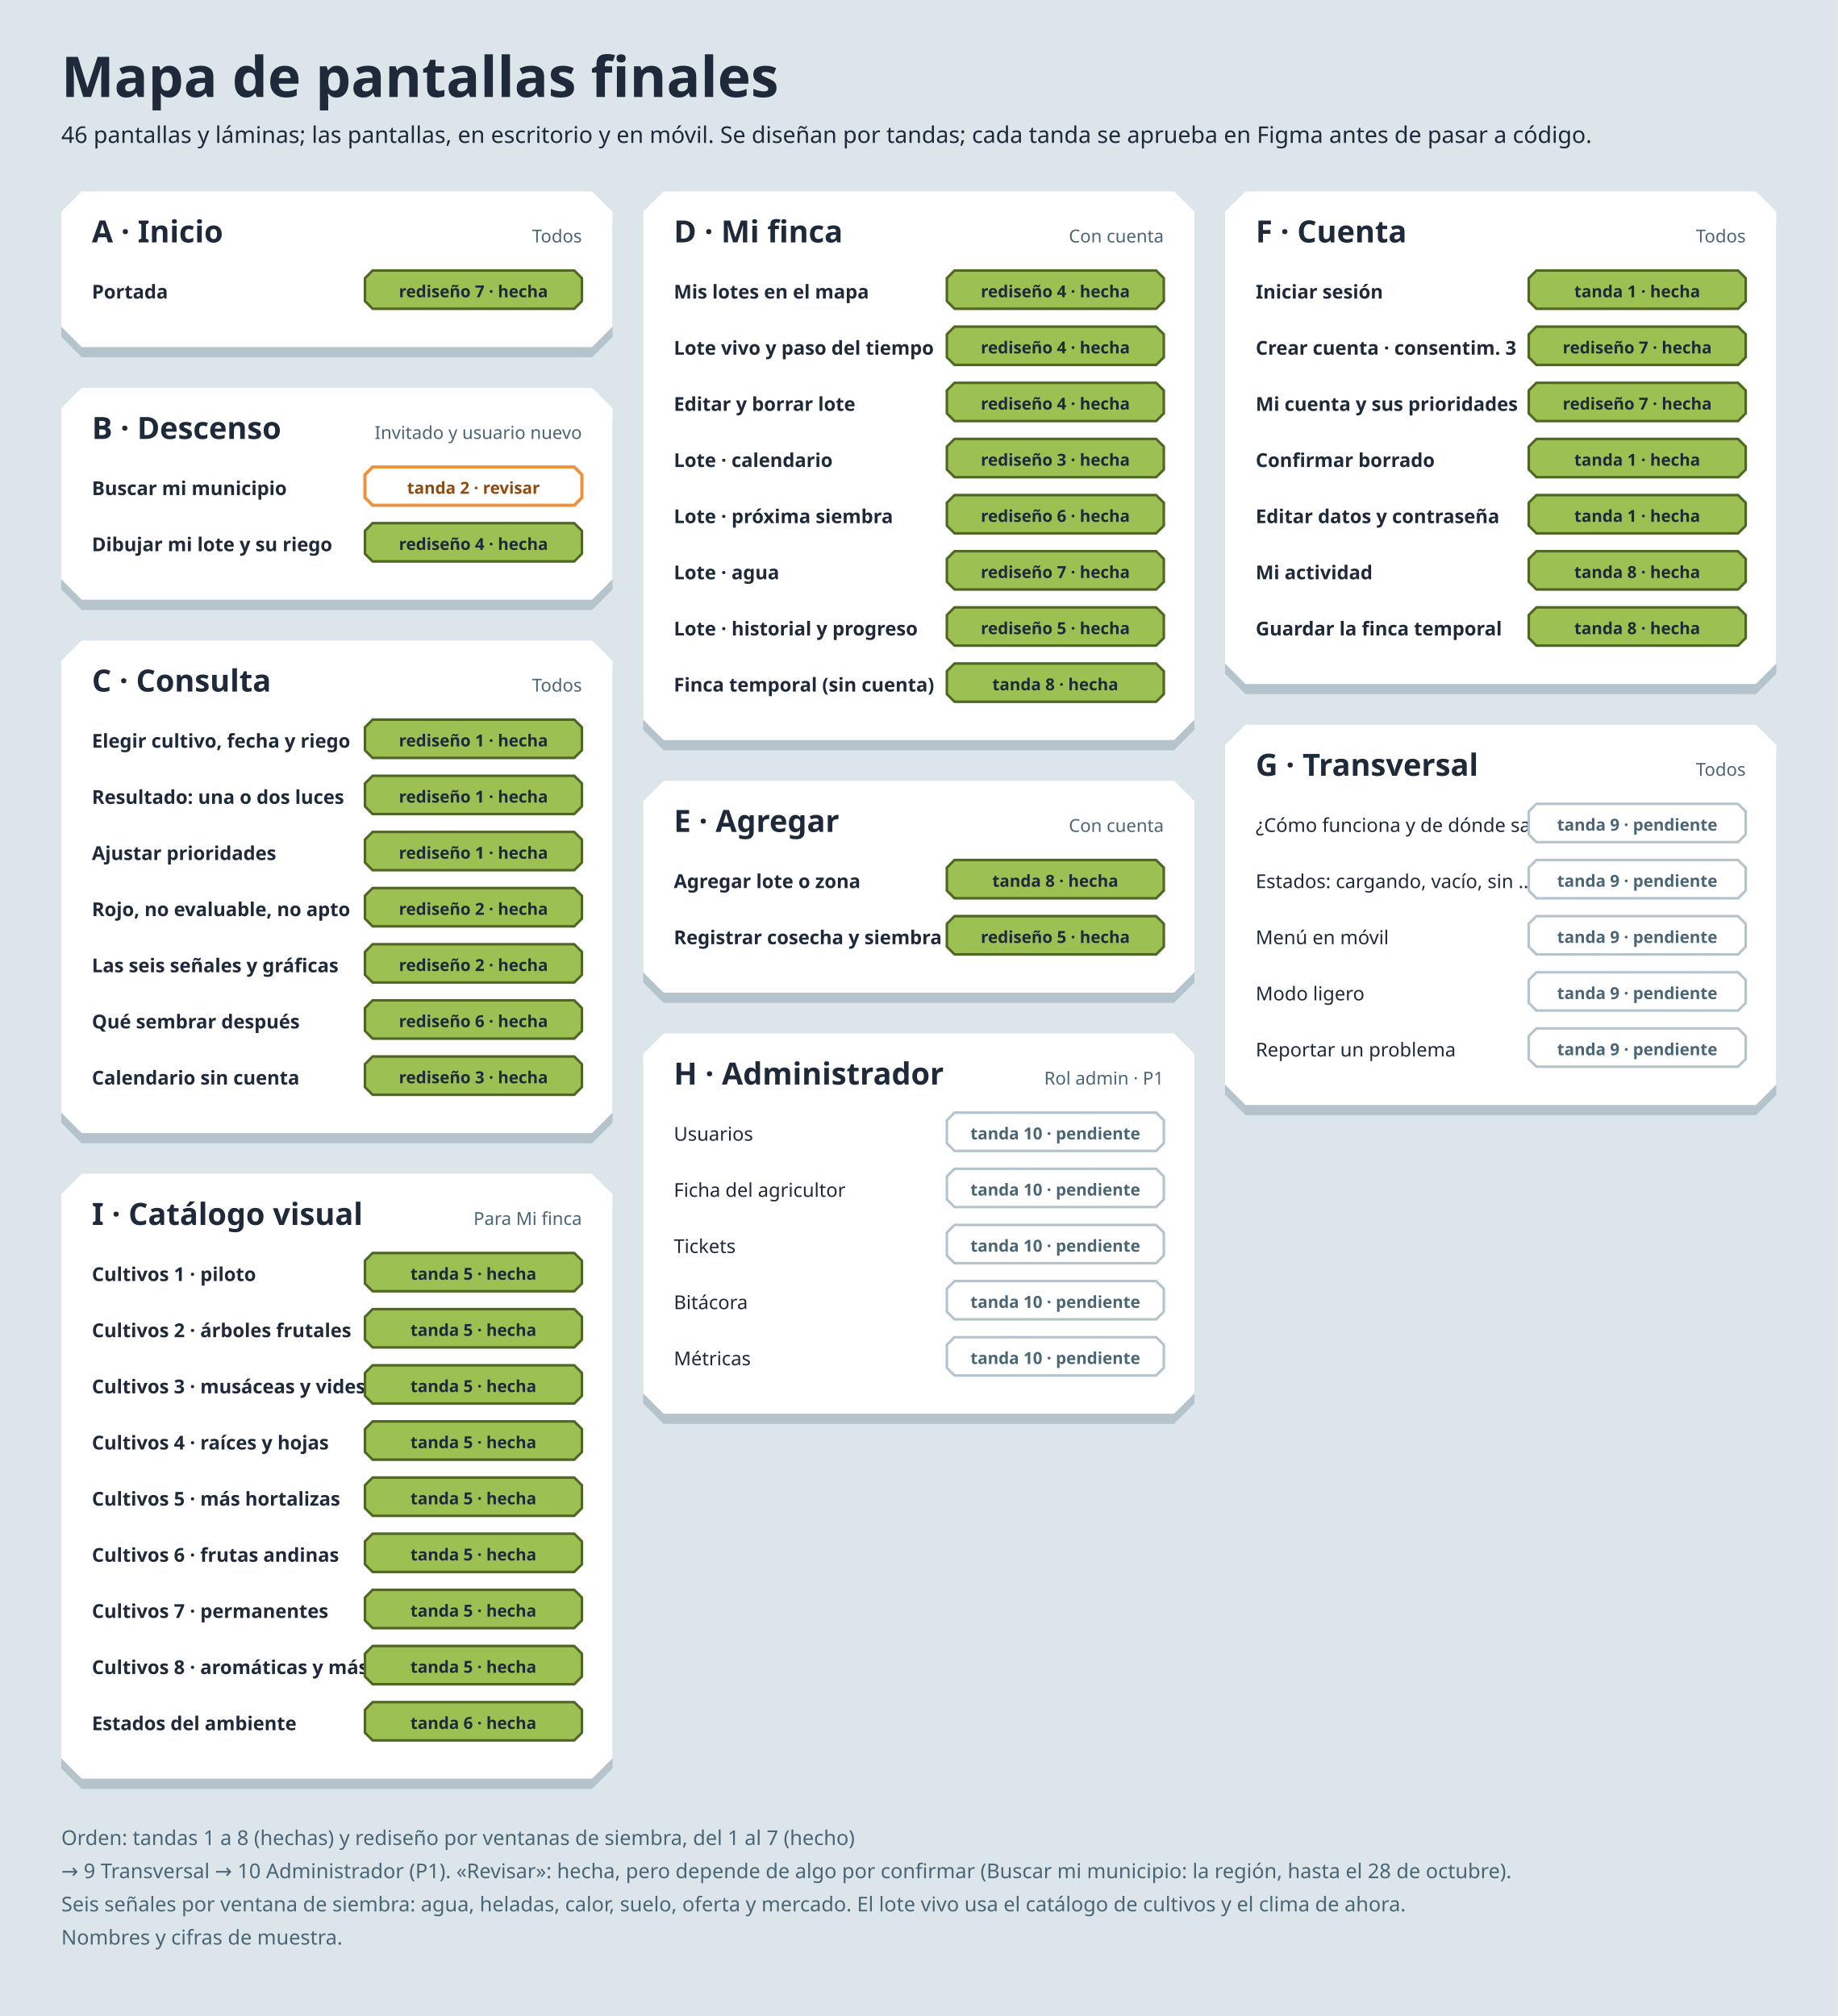
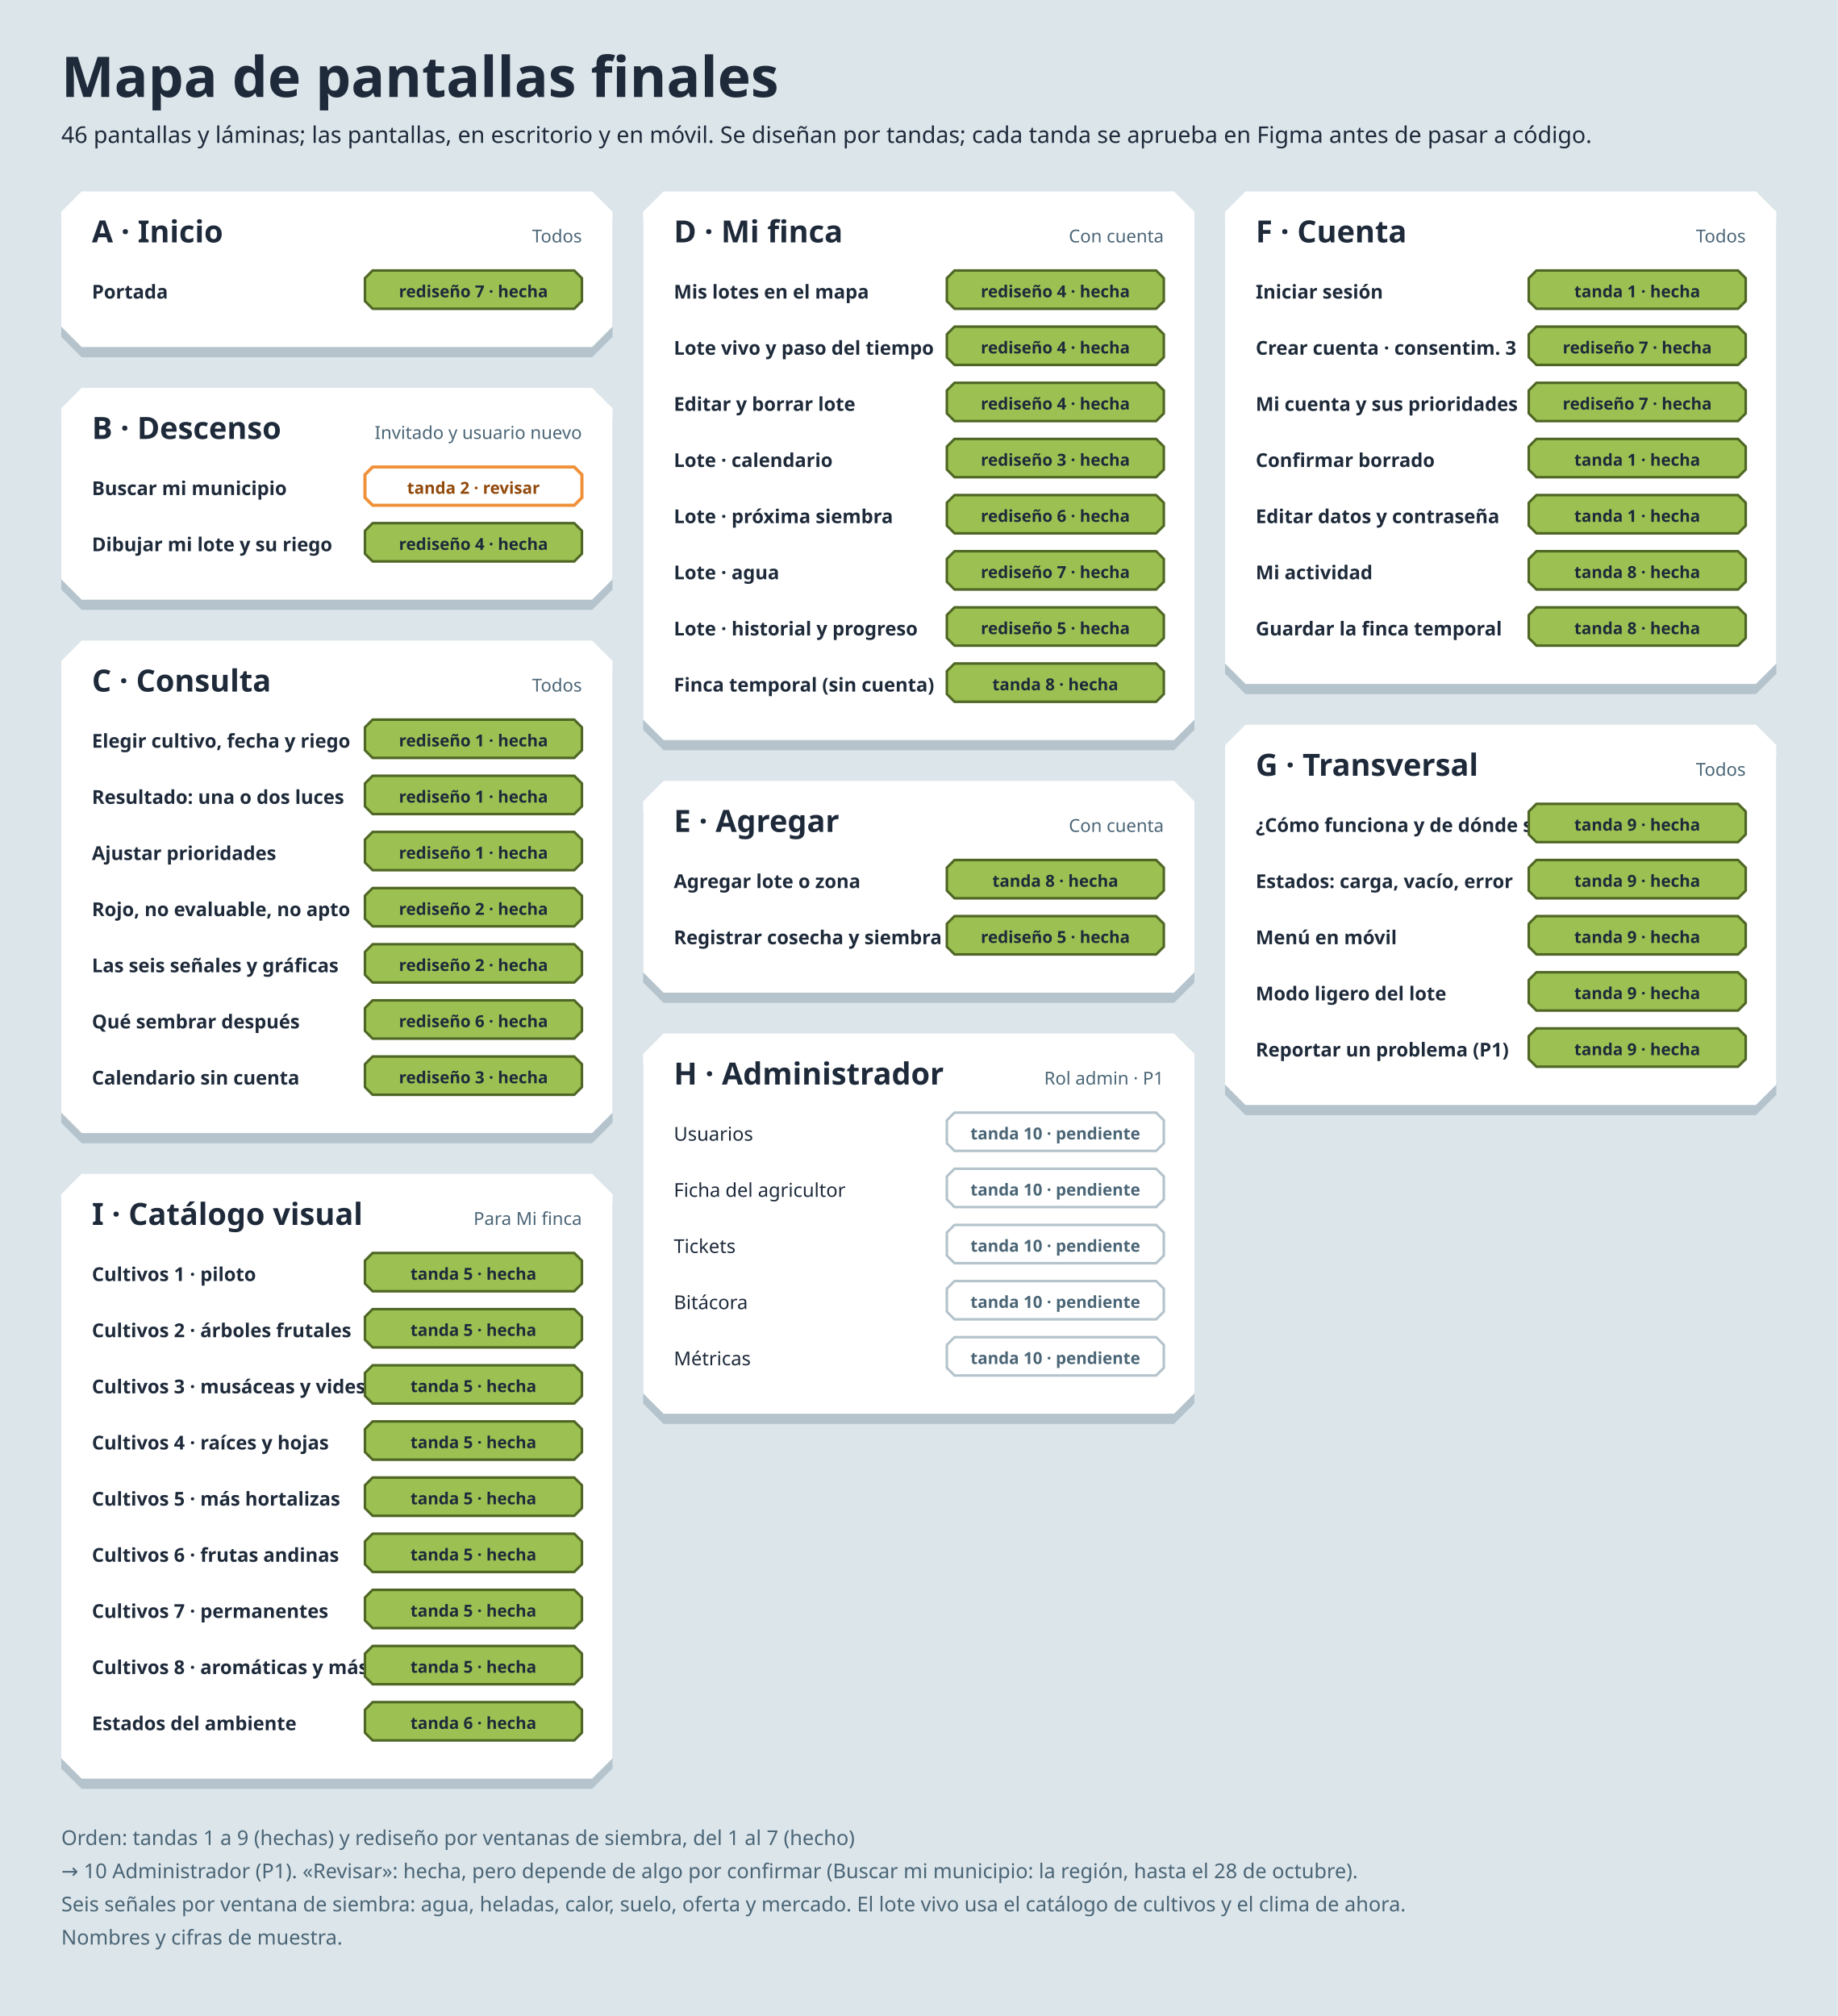
<svg xmlns="http://www.w3.org/2000/svg" width="1440" height="1580" viewBox="0 0 1440 1580">
  <rect width="1440" height="1580" fill="#DCE5EA" />
  <text x="48" y="76" font-family="Fredoka" font-weight="600" font-size="44" fill="#1E2A3A" text-anchor="start">Mapa de pantallas finales</text>
  <text x="48" y="112" font-family="Atkinson Hyperlegible" font-weight="400" font-size="18" fill="#1E2A3A" text-anchor="start">46 pantallas y láminas; las pantallas, en escritorio y en móvil. Se diseñan por tandas; cada tanda se aprueba en Figma antes de pasar a código.</text>
  <g id="inicio" transform="translate(48 150)">
    <polygon points="16,8 416,8 432,24 432,114 416,130 16,130 0,114 0,24" fill="#B4C3CC" />
    <polygon points="16,0 416,0 432,16 432,106 416,122 16,122 0,106 0,16" fill="#FFFFFF" />
    <text x="24" y="40" font-family="Fredoka" font-weight="600" font-size="24" fill="#1E2A3A" text-anchor="start">A · Inicio</text>
    <text x="408" y="40" font-family="Atkinson Hyperlegible" font-weight="400" font-size="14" fill="#4A6576" text-anchor="end">Todos</text>
    <text x="24" y="84" font-family="Atkinson Hyperlegible" font-weight="700" font-size="15" fill="#1E2A3A" text-anchor="start">Portada</text>
    <polygon points="244,62 402,62 408,68 408,86 402,92 244,92 238,86 238,68" fill="#9CC152" stroke="#4F6624" stroke-width="2" stroke-linejoin="round" />
    <text x="323" y="83" font-family="Atkinson Hyperlegible" font-weight="700" font-size="13" fill="#1E2A3A" text-anchor="middle">rediseño 7 · hecha</text>
  </g>
  <g id="descenso" transform="translate(48 304)">
    <polygon points="16,8 416,8 432,24 432,158 416,174 16,174 0,158 0,24" fill="#B4C3CC" />
    <polygon points="16,0 416,0 432,16 432,150 416,166 16,166 0,150 0,16" fill="#FFFFFF" />
    <text x="24" y="40" font-family="Fredoka" font-weight="600" font-size="24" fill="#1E2A3A" text-anchor="start">B · Descenso</text>
    <text x="408" y="40" font-family="Atkinson Hyperlegible" font-weight="400" font-size="14" fill="#4A6576" text-anchor="end">Invitado y usuario nuevo</text>
    <text x="24" y="84" font-family="Atkinson Hyperlegible" font-weight="700" font-size="15" fill="#1E2A3A" text-anchor="start">Buscar mi municipio</text>
    <polygon points="244,62 402,62 408,68 408,86 402,92 244,92 238,86 238,68" fill="#FFFFFF" stroke="#F0913A" stroke-width="2.5" stroke-linejoin="round" />
    <text x="323" y="83" font-family="Atkinson Hyperlegible" font-weight="700" font-size="13" fill="#92490B" text-anchor="middle">tanda 2 · revisar</text>
    <text x="24" y="128" font-family="Atkinson Hyperlegible" font-weight="700" font-size="15" fill="#1E2A3A" text-anchor="start">Dibujar mi lote y su riego</text>
    <polygon points="244,106 402,106 408,112 408,130 402,136 244,136 238,130 238,112" fill="#9CC152" stroke="#4F6624" stroke-width="2" stroke-linejoin="round" />
    <text x="323" y="127" font-family="Atkinson Hyperlegible" font-weight="700" font-size="13" fill="#1E2A3A" text-anchor="middle">rediseño 4 · hecha</text>
  </g>
  <g id="consulta" transform="translate(48 502)">
    <polygon points="16,8 416,8 432,24 432,378 416,394 16,394 0,378 0,24" fill="#B4C3CC" />
    <polygon points="16,0 416,0 432,16 432,370 416,386 16,386 0,370 0,16" fill="#FFFFFF" />
    <text x="24" y="40" font-family="Fredoka" font-weight="600" font-size="24" fill="#1E2A3A" text-anchor="start">C · Consulta</text>
    <text x="408" y="40" font-family="Atkinson Hyperlegible" font-weight="400" font-size="14" fill="#4A6576" text-anchor="end">Todos</text>
    <text x="24" y="84" font-family="Atkinson Hyperlegible" font-weight="700" font-size="15" fill="#1E2A3A" text-anchor="start">Elegir cultivo, fecha y riego</text>
    <polygon points="244,62 402,62 408,68 408,86 402,92 244,92 238,86 238,68" fill="#9CC152" stroke="#4F6624" stroke-width="2" stroke-linejoin="round" />
    <text x="323" y="83" font-family="Atkinson Hyperlegible" font-weight="700" font-size="13" fill="#1E2A3A" text-anchor="middle">rediseño 1 · hecha</text>
    <text x="24" y="128" font-family="Atkinson Hyperlegible" font-weight="700" font-size="15" fill="#1E2A3A" text-anchor="start">Resultado: una o dos luces</text>
    <polygon points="244,106 402,106 408,112 408,130 402,136 244,136 238,130 238,112" fill="#9CC152" stroke="#4F6624" stroke-width="2" stroke-linejoin="round" />
    <text x="323" y="127" font-family="Atkinson Hyperlegible" font-weight="700" font-size="13" fill="#1E2A3A" text-anchor="middle">rediseño 1 · hecha</text>
    <text x="24" y="172" font-family="Atkinson Hyperlegible" font-weight="700" font-size="15" fill="#1E2A3A" text-anchor="start">Ajustar prioridades</text>
    <polygon points="244,150 402,150 408,156 408,174 402,180 244,180 238,174 238,156" fill="#9CC152" stroke="#4F6624" stroke-width="2" stroke-linejoin="round" />
    <text x="323" y="171" font-family="Atkinson Hyperlegible" font-weight="700" font-size="13" fill="#1E2A3A" text-anchor="middle">rediseño 1 · hecha</text>
    <text x="24" y="216" font-family="Atkinson Hyperlegible" font-weight="700" font-size="15" fill="#1E2A3A" text-anchor="start">Rojo, no evaluable, no apto</text>
    <polygon points="244,194 402,194 408,200 408,218 402,224 244,224 238,218 238,200" fill="#9CC152" stroke="#4F6624" stroke-width="2" stroke-linejoin="round" />
    <text x="323" y="215" font-family="Atkinson Hyperlegible" font-weight="700" font-size="13" fill="#1E2A3A" text-anchor="middle">rediseño 2 · hecha</text>
    <text x="24" y="260" font-family="Atkinson Hyperlegible" font-weight="700" font-size="15" fill="#1E2A3A" text-anchor="start">Las seis señales y gráficas</text>
    <polygon points="244,238 402,238 408,244 408,262 402,268 244,268 238,262 238,244" fill="#9CC152" stroke="#4F6624" stroke-width="2" stroke-linejoin="round" />
    <text x="323" y="259" font-family="Atkinson Hyperlegible" font-weight="700" font-size="13" fill="#1E2A3A" text-anchor="middle">rediseño 2 · hecha</text>
    <text x="24" y="304" font-family="Atkinson Hyperlegible" font-weight="700" font-size="15" fill="#1E2A3A" text-anchor="start">Qué sembrar después</text>
    <polygon points="244,282 402,282 408,288 408,306 402,312 244,312 238,306 238,288" fill="#9CC152" stroke="#4F6624" stroke-width="2" stroke-linejoin="round" />
    <text x="323" y="303" font-family="Atkinson Hyperlegible" font-weight="700" font-size="13" fill="#1E2A3A" text-anchor="middle">rediseño 6 · hecha</text>
    <text x="24" y="348" font-family="Atkinson Hyperlegible" font-weight="700" font-size="15" fill="#1E2A3A" text-anchor="start">Calendario sin cuenta</text>
    <polygon points="244,326 402,326 408,332 408,350 402,356 244,356 238,350 238,332" fill="#9CC152" stroke="#4F6624" stroke-width="2" stroke-linejoin="round" />
    <text x="323" y="347" font-family="Atkinson Hyperlegible" font-weight="700" font-size="13" fill="#1E2A3A" text-anchor="middle">rediseño 3 · hecha</text>
  </g>
  <g id="catálogo-visual" transform="translate(48 920)">
    <polygon points="16,8 416,8 432,24 432,466 416,482 16,482 0,466 0,24" fill="#B4C3CC" />
    <polygon points="16,0 416,0 432,16 432,458 416,474 16,474 0,458 0,16" fill="#FFFFFF" />
    <text x="24" y="40" font-family="Fredoka" font-weight="600" font-size="24" fill="#1E2A3A" text-anchor="start">I · Catálogo visual</text>
    <text x="408" y="40" font-family="Atkinson Hyperlegible" font-weight="400" font-size="14" fill="#4A6576" text-anchor="end">Para Mi finca</text>
    <text x="24" y="84" font-family="Atkinson Hyperlegible" font-weight="700" font-size="15" fill="#1E2A3A" text-anchor="start">Cultivos 1 · piloto</text>
    <polygon points="244,62 402,62 408,68 408,86 402,92 244,92 238,86 238,68" fill="#9CC152" stroke="#4F6624" stroke-width="2" stroke-linejoin="round" />
    <text x="323" y="83" font-family="Atkinson Hyperlegible" font-weight="700" font-size="13" fill="#1E2A3A" text-anchor="middle">tanda 5 · hecha</text>
    <text x="24" y="128" font-family="Atkinson Hyperlegible" font-weight="700" font-size="15" fill="#1E2A3A" text-anchor="start">Cultivos 2 · árboles frutales</text>
    <polygon points="244,106 402,106 408,112 408,130 402,136 244,136 238,130 238,112" fill="#9CC152" stroke="#4F6624" stroke-width="2" stroke-linejoin="round" />
    <text x="323" y="127" font-family="Atkinson Hyperlegible" font-weight="700" font-size="13" fill="#1E2A3A" text-anchor="middle">tanda 5 · hecha</text>
    <text x="24" y="172" font-family="Atkinson Hyperlegible" font-weight="700" font-size="15" fill="#1E2A3A" text-anchor="start">Cultivos 3 · musáceas y vides</text>
    <polygon points="244,150 402,150 408,156 408,174 402,180 244,180 238,174 238,156" fill="#9CC152" stroke="#4F6624" stroke-width="2" stroke-linejoin="round" />
    <text x="323" y="171" font-family="Atkinson Hyperlegible" font-weight="700" font-size="13" fill="#1E2A3A" text-anchor="middle">tanda 5 · hecha</text>
    <text x="24" y="216" font-family="Atkinson Hyperlegible" font-weight="700" font-size="15" fill="#1E2A3A" text-anchor="start">Cultivos 4 · raíces y hojas</text>
    <polygon points="244,194 402,194 408,200 408,218 402,224 244,224 238,218 238,200" fill="#9CC152" stroke="#4F6624" stroke-width="2" stroke-linejoin="round" />
    <text x="323" y="215" font-family="Atkinson Hyperlegible" font-weight="700" font-size="13" fill="#1E2A3A" text-anchor="middle">tanda 5 · hecha</text>
    <text x="24" y="260" font-family="Atkinson Hyperlegible" font-weight="700" font-size="15" fill="#1E2A3A" text-anchor="start">Cultivos 5 · más hortalizas</text>
    <polygon points="244,238 402,238 408,244 408,262 402,268 244,268 238,262 238,244" fill="#9CC152" stroke="#4F6624" stroke-width="2" stroke-linejoin="round" />
    <text x="323" y="259" font-family="Atkinson Hyperlegible" font-weight="700" font-size="13" fill="#1E2A3A" text-anchor="middle">tanda 5 · hecha</text>
    <text x="24" y="304" font-family="Atkinson Hyperlegible" font-weight="700" font-size="15" fill="#1E2A3A" text-anchor="start">Cultivos 6 · frutas andinas</text>
    <polygon points="244,282 402,282 408,288 408,306 402,312 244,312 238,306 238,288" fill="#9CC152" stroke="#4F6624" stroke-width="2" stroke-linejoin="round" />
    <text x="323" y="303" font-family="Atkinson Hyperlegible" font-weight="700" font-size="13" fill="#1E2A3A" text-anchor="middle">tanda 5 · hecha</text>
    <text x="24" y="348" font-family="Atkinson Hyperlegible" font-weight="700" font-size="15" fill="#1E2A3A" text-anchor="start">Cultivos 7 · permanentes</text>
    <polygon points="244,326 402,326 408,332 408,350 402,356 244,356 238,350 238,332" fill="#9CC152" stroke="#4F6624" stroke-width="2" stroke-linejoin="round" />
    <text x="323" y="347" font-family="Atkinson Hyperlegible" font-weight="700" font-size="13" fill="#1E2A3A" text-anchor="middle">tanda 5 · hecha</text>
    <text x="24" y="392" font-family="Atkinson Hyperlegible" font-weight="700" font-size="15" fill="#1E2A3A" text-anchor="start">Cultivos 8 · aromáticas y más</text>
    <polygon points="244,370 402,370 408,376 408,394 402,400 244,400 238,394 238,376" fill="#9CC152" stroke="#4F6624" stroke-width="2" stroke-linejoin="round" />
    <text x="323" y="391" font-family="Atkinson Hyperlegible" font-weight="700" font-size="13" fill="#1E2A3A" text-anchor="middle">tanda 5 · hecha</text>
    <text x="24" y="436" font-family="Atkinson Hyperlegible" font-weight="700" font-size="15" fill="#1E2A3A" text-anchor="start">Estados del ambiente</text>
    <polygon points="244,414 402,414 408,420 408,438 402,444 244,444 238,438 238,420" fill="#9CC152" stroke="#4F6624" stroke-width="2" stroke-linejoin="round" />
    <text x="323" y="435" font-family="Atkinson Hyperlegible" font-weight="700" font-size="13" fill="#1E2A3A" text-anchor="middle">tanda 6 · hecha</text>
  </g>
  <g id="mi-finca" transform="translate(504 150)">
    <polygon points="16,8 416,8 432,24 432,422 416,438 16,438 0,422 0,24" fill="#B4C3CC" />
    <polygon points="16,0 416,0 432,16 432,414 416,430 16,430 0,414 0,16" fill="#FFFFFF" />
    <text x="24" y="40" font-family="Fredoka" font-weight="600" font-size="24" fill="#1E2A3A" text-anchor="start">D · Mi finca</text>
    <text x="408" y="40" font-family="Atkinson Hyperlegible" font-weight="400" font-size="14" fill="#4A6576" text-anchor="end">Con cuenta</text>
    <text x="24" y="84" font-family="Atkinson Hyperlegible" font-weight="700" font-size="15" fill="#1E2A3A" text-anchor="start">Mis lotes en el mapa</text>
    <polygon points="244,62 402,62 408,68 408,86 402,92 244,92 238,86 238,68" fill="#9CC152" stroke="#4F6624" stroke-width="2" stroke-linejoin="round" />
    <text x="323" y="83" font-family="Atkinson Hyperlegible" font-weight="700" font-size="13" fill="#1E2A3A" text-anchor="middle">rediseño 4 · hecha</text>
    <text x="24" y="128" font-family="Atkinson Hyperlegible" font-weight="700" font-size="15" fill="#1E2A3A" text-anchor="start">Lote vivo y paso del tiempo</text>
    <polygon points="244,106 402,106 408,112 408,130 402,136 244,136 238,130 238,112" fill="#9CC152" stroke="#4F6624" stroke-width="2" stroke-linejoin="round" />
    <text x="323" y="127" font-family="Atkinson Hyperlegible" font-weight="700" font-size="13" fill="#1E2A3A" text-anchor="middle">rediseño 4 · hecha</text>
    <text x="24" y="172" font-family="Atkinson Hyperlegible" font-weight="700" font-size="15" fill="#1E2A3A" text-anchor="start">Editar y borrar lote</text>
    <polygon points="244,150 402,150 408,156 408,174 402,180 244,180 238,174 238,156" fill="#9CC152" stroke="#4F6624" stroke-width="2" stroke-linejoin="round" />
    <text x="323" y="171" font-family="Atkinson Hyperlegible" font-weight="700" font-size="13" fill="#1E2A3A" text-anchor="middle">rediseño 4 · hecha</text>
    <text x="24" y="216" font-family="Atkinson Hyperlegible" font-weight="700" font-size="15" fill="#1E2A3A" text-anchor="start">Lote · calendario</text>
    <polygon points="244,194 402,194 408,200 408,218 402,224 244,224 238,218 238,200" fill="#9CC152" stroke="#4F6624" stroke-width="2" stroke-linejoin="round" />
    <text x="323" y="215" font-family="Atkinson Hyperlegible" font-weight="700" font-size="13" fill="#1E2A3A" text-anchor="middle">rediseño 3 · hecha</text>
    <text x="24" y="260" font-family="Atkinson Hyperlegible" font-weight="700" font-size="15" fill="#1E2A3A" text-anchor="start">Lote · próxima siembra</text>
    <polygon points="244,238 402,238 408,244 408,262 402,268 244,268 238,262 238,244" fill="#9CC152" stroke="#4F6624" stroke-width="2" stroke-linejoin="round" />
    <text x="323" y="259" font-family="Atkinson Hyperlegible" font-weight="700" font-size="13" fill="#1E2A3A" text-anchor="middle">rediseño 6 · hecha</text>
    <text x="24" y="304" font-family="Atkinson Hyperlegible" font-weight="700" font-size="15" fill="#1E2A3A" text-anchor="start">Lote · agua</text>
    <polygon points="244,282 402,282 408,288 408,306 402,312 244,312 238,306 238,288" fill="#9CC152" stroke="#4F6624" stroke-width="2" stroke-linejoin="round" />
    <text x="323" y="303" font-family="Atkinson Hyperlegible" font-weight="700" font-size="13" fill="#1E2A3A" text-anchor="middle">rediseño 7 · hecha</text>
    <text x="24" y="348" font-family="Atkinson Hyperlegible" font-weight="700" font-size="15" fill="#1E2A3A" text-anchor="start">Lote · historial y progreso</text>
    <polygon points="244,326 402,326 408,332 408,350 402,356 244,356 238,350 238,332" fill="#9CC152" stroke="#4F6624" stroke-width="2" stroke-linejoin="round" />
    <text x="323" y="347" font-family="Atkinson Hyperlegible" font-weight="700" font-size="13" fill="#1E2A3A" text-anchor="middle">rediseño 5 · hecha</text>
    <text x="24" y="392" font-family="Atkinson Hyperlegible" font-weight="700" font-size="15" fill="#1E2A3A" text-anchor="start">Finca temporal (sin cuenta)</text>
    <polygon points="244,370 402,370 408,376 408,394 402,400 244,400 238,394 238,376" fill="#9CC152" stroke="#4F6624" stroke-width="2" stroke-linejoin="round" />
    <text x="323" y="391" font-family="Atkinson Hyperlegible" font-weight="700" font-size="13" fill="#1E2A3A" text-anchor="middle">tanda 8 · hecha</text>
  </g>
  <g id="agregar" transform="translate(504 612)">
    <polygon points="16,8 416,8 432,24 432,158 416,174 16,174 0,158 0,24" fill="#B4C3CC" />
    <polygon points="16,0 416,0 432,16 432,150 416,166 16,166 0,150 0,16" fill="#FFFFFF" />
    <text x="24" y="40" font-family="Fredoka" font-weight="600" font-size="24" fill="#1E2A3A" text-anchor="start">E · Agregar</text>
    <text x="408" y="40" font-family="Atkinson Hyperlegible" font-weight="400" font-size="14" fill="#4A6576" text-anchor="end">Con cuenta</text>
    <text x="24" y="84" font-family="Atkinson Hyperlegible" font-weight="700" font-size="15" fill="#1E2A3A" text-anchor="start">Agregar lote o zona</text>
    <polygon points="244,62 402,62 408,68 408,86 402,92 244,92 238,86 238,68" fill="#9CC152" stroke="#4F6624" stroke-width="2" stroke-linejoin="round" />
    <text x="323" y="83" font-family="Atkinson Hyperlegible" font-weight="700" font-size="13" fill="#1E2A3A" text-anchor="middle">tanda 8 · hecha</text>
    <text x="24" y="128" font-family="Atkinson Hyperlegible" font-weight="700" font-size="15" fill="#1E2A3A" text-anchor="start">Registrar cosecha y siembra</text>
    <polygon points="244,106 402,106 408,112 408,130 402,136 244,136 238,130 238,112" fill="#9CC152" stroke="#4F6624" stroke-width="2" stroke-linejoin="round" />
    <text x="323" y="127" font-family="Atkinson Hyperlegible" font-weight="700" font-size="13" fill="#1E2A3A" text-anchor="middle">rediseño 5 · hecha</text>
  </g>
  <g id="administrador" transform="translate(504 810)">
    <polygon points="16,8 416,8 432,24 432,290 416,306 16,306 0,290 0,24" fill="#B4C3CC" />
    <polygon points="16,0 416,0 432,16 432,282 416,298 16,298 0,282 0,16" fill="#FFFFFF" />
    <text x="24" y="40" font-family="Fredoka" font-weight="600" font-size="24" fill="#1E2A3A" text-anchor="start">H · Administrador</text>
    <text x="408" y="40" font-family="Atkinson Hyperlegible" font-weight="400" font-size="14" fill="#4A6576" text-anchor="end">Rol admin · P1</text>
    <text x="24" y="84" font-family="Atkinson Hyperlegible" font-weight="400" font-size="15" fill="#1E2A3A" text-anchor="start">Usuarios</text>
    <polygon points="244,62 402,62 408,68 408,86 402,92 244,92 238,86 238,68" fill="#FFFFFF" stroke="#B4C3CC" stroke-width="2" stroke-linejoin="round" />
    <text x="323" y="83" font-family="Atkinson Hyperlegible" font-weight="700" font-size="13" fill="#4A6576" text-anchor="middle">tanda 10 · pendiente</text>
    <text x="24" y="128" font-family="Atkinson Hyperlegible" font-weight="400" font-size="15" fill="#1E2A3A" text-anchor="start">Ficha del agricultor</text>
    <polygon points="244,106 402,106 408,112 408,130 402,136 244,136 238,130 238,112" fill="#FFFFFF" stroke="#B4C3CC" stroke-width="2" stroke-linejoin="round" />
    <text x="323" y="127" font-family="Atkinson Hyperlegible" font-weight="700" font-size="13" fill="#4A6576" text-anchor="middle">tanda 10 · pendiente</text>
    <text x="24" y="172" font-family="Atkinson Hyperlegible" font-weight="400" font-size="15" fill="#1E2A3A" text-anchor="start">Tickets</text>
    <polygon points="244,150 402,150 408,156 408,174 402,180 244,180 238,174 238,156" fill="#FFFFFF" stroke="#B4C3CC" stroke-width="2" stroke-linejoin="round" />
    <text x="323" y="171" font-family="Atkinson Hyperlegible" font-weight="700" font-size="13" fill="#4A6576" text-anchor="middle">tanda 10 · pendiente</text>
    <text x="24" y="216" font-family="Atkinson Hyperlegible" font-weight="400" font-size="15" fill="#1E2A3A" text-anchor="start">Bitácora</text>
    <polygon points="244,194 402,194 408,200 408,218 402,224 244,224 238,218 238,200" fill="#FFFFFF" stroke="#B4C3CC" stroke-width="2" stroke-linejoin="round" />
    <text x="323" y="215" font-family="Atkinson Hyperlegible" font-weight="700" font-size="13" fill="#4A6576" text-anchor="middle">tanda 10 · pendiente</text>
    <text x="24" y="260" font-family="Atkinson Hyperlegible" font-weight="400" font-size="15" fill="#1E2A3A" text-anchor="start">Métricas</text>
    <polygon points="244,238 402,238 408,244 408,262 402,268 244,268 238,262 238,244" fill="#FFFFFF" stroke="#B4C3CC" stroke-width="2" stroke-linejoin="round" />
    <text x="323" y="259" font-family="Atkinson Hyperlegible" font-weight="700" font-size="13" fill="#4A6576" text-anchor="middle">tanda 10 · pendiente</text>
  </g>
  <g id="cuenta" transform="translate(960 150)">
    <polygon points="16,8 416,8 432,24 432,378 416,394 16,394 0,378 0,24" fill="#B4C3CC" />
    <polygon points="16,0 416,0 432,16 432,370 416,386 16,386 0,370 0,16" fill="#FFFFFF" />
    <text x="24" y="40" font-family="Fredoka" font-weight="600" font-size="24" fill="#1E2A3A" text-anchor="start">F · Cuenta</text>
    <text x="408" y="40" font-family="Atkinson Hyperlegible" font-weight="400" font-size="14" fill="#4A6576" text-anchor="end">Todos</text>
    <text x="24" y="84" font-family="Atkinson Hyperlegible" font-weight="700" font-size="15" fill="#1E2A3A" text-anchor="start">Iniciar sesión</text>
    <polygon points="244,62 402,62 408,68 408,86 402,92 244,92 238,86 238,68" fill="#9CC152" stroke="#4F6624" stroke-width="2" stroke-linejoin="round" />
    <text x="323" y="83" font-family="Atkinson Hyperlegible" font-weight="700" font-size="13" fill="#1E2A3A" text-anchor="middle">tanda 1 · hecha</text>
    <text x="24" y="128" font-family="Atkinson Hyperlegible" font-weight="700" font-size="15" fill="#1E2A3A" text-anchor="start">Crear cuenta · consentim. 3</text>
    <polygon points="244,106 402,106 408,112 408,130 402,136 244,136 238,130 238,112" fill="#9CC152" stroke="#4F6624" stroke-width="2" stroke-linejoin="round" />
    <text x="323" y="127" font-family="Atkinson Hyperlegible" font-weight="700" font-size="13" fill="#1E2A3A" text-anchor="middle">rediseño 7 · hecha</text>
    <text x="24" y="172" font-family="Atkinson Hyperlegible" font-weight="700" font-size="15" fill="#1E2A3A" text-anchor="start">Mi cuenta y sus prioridades</text>
    <polygon points="244,150 402,150 408,156 408,174 402,180 244,180 238,174 238,156" fill="#9CC152" stroke="#4F6624" stroke-width="2" stroke-linejoin="round" />
    <text x="323" y="171" font-family="Atkinson Hyperlegible" font-weight="700" font-size="13" fill="#1E2A3A" text-anchor="middle">rediseño 7 · hecha</text>
    <text x="24" y="216" font-family="Atkinson Hyperlegible" font-weight="700" font-size="15" fill="#1E2A3A" text-anchor="start">Confirmar borrado</text>
    <polygon points="244,194 402,194 408,200 408,218 402,224 244,224 238,218 238,200" fill="#9CC152" stroke="#4F6624" stroke-width="2" stroke-linejoin="round" />
    <text x="323" y="215" font-family="Atkinson Hyperlegible" font-weight="700" font-size="13" fill="#1E2A3A" text-anchor="middle">tanda 1 · hecha</text>
    <text x="24" y="260" font-family="Atkinson Hyperlegible" font-weight="700" font-size="15" fill="#1E2A3A" text-anchor="start">Editar datos y contraseña</text>
    <polygon points="244,238 402,238 408,244 408,262 402,268 244,268 238,262 238,244" fill="#9CC152" stroke="#4F6624" stroke-width="2" stroke-linejoin="round" />
    <text x="323" y="259" font-family="Atkinson Hyperlegible" font-weight="700" font-size="13" fill="#1E2A3A" text-anchor="middle">tanda 1 · hecha</text>
    <text x="24" y="304" font-family="Atkinson Hyperlegible" font-weight="700" font-size="15" fill="#1E2A3A" text-anchor="start">Mi actividad</text>
    <polygon points="244,282 402,282 408,288 408,306 402,312 244,312 238,306 238,288" fill="#9CC152" stroke="#4F6624" stroke-width="2" stroke-linejoin="round" />
    <text x="323" y="303" font-family="Atkinson Hyperlegible" font-weight="700" font-size="13" fill="#1E2A3A" text-anchor="middle">tanda 8 · hecha</text>
    <text x="24" y="348" font-family="Atkinson Hyperlegible" font-weight="700" font-size="15" fill="#1E2A3A" text-anchor="start">Guardar la finca temporal</text>
    <polygon points="244,326 402,326 408,332 408,350 402,356 244,356 238,350 238,332" fill="#9CC152" stroke="#4F6624" stroke-width="2" stroke-linejoin="round" />
    <text x="323" y="347" font-family="Atkinson Hyperlegible" font-weight="700" font-size="13" fill="#1E2A3A" text-anchor="middle">tanda 8 · hecha</text>
  </g>
  <g id="transversal" transform="translate(960 568)">
    <polygon points="16,8 416,8 432,24 432,290 416,306 16,306 0,290 0,24" fill="#B4C3CC" />
    <polygon points="16,0 416,0 432,16 432,282 416,298 16,298 0,282 0,16" fill="#FFFFFF" />
    <text x="24" y="40" font-family="Fredoka" font-weight="600" font-size="24" fill="#1E2A3A" text-anchor="start">G · Transversal</text>
    <text x="408" y="40" font-family="Atkinson Hyperlegible" font-weight="400" font-size="14" fill="#4A6576" text-anchor="end">Todos</text>
-     <text x="24" y="84" font-family="Atkinson Hyperlegible" font-weight="400" font-size="15" fill="#1E2A3A" text-anchor="start">¿Cómo funciona y de dónde sale…</text>
-     <polygon points="244,62 402,62 408,68 408,86 402,92 244,92 238,86 238,68" fill="#FFFFFF" stroke="#B4C3CC" stroke-width="2" stroke-linejoin="round" />
-     <text x="323" y="83" font-family="Atkinson Hyperlegible" font-weight="700" font-size="13" fill="#4A6576" text-anchor="middle">tanda 9 · pendiente</text>
-     <text x="24" y="128" font-family="Atkinson Hyperlegible" font-weight="400" font-size="15" fill="#1E2A3A" text-anchor="start">Estados: cargando, vacío, sin …</text>
-     <polygon points="244,106 402,106 408,112 408,130 402,136 244,136 238,130 238,112" fill="#FFFFFF" stroke="#B4C3CC" stroke-width="2" stroke-linejoin="round" />
-     <text x="323" y="127" font-family="Atkinson Hyperlegible" font-weight="700" font-size="13" fill="#4A6576" text-anchor="middle">tanda 9 · pendiente</text>
-     <text x="24" y="172" font-family="Atkinson Hyperlegible" font-weight="400" font-size="15" fill="#1E2A3A" text-anchor="start">Menú en móvil</text>
-     <polygon points="244,150 402,150 408,156 408,174 402,180 244,180 238,174 238,156" fill="#FFFFFF" stroke="#B4C3CC" stroke-width="2" stroke-linejoin="round" />
-     <text x="323" y="171" font-family="Atkinson Hyperlegible" font-weight="700" font-size="13" fill="#4A6576" text-anchor="middle">tanda 9 · pendiente</text>
-     <text x="24" y="216" font-family="Atkinson Hyperlegible" font-weight="400" font-size="15" fill="#1E2A3A" text-anchor="start">Modo ligero</text>
-     <polygon points="244,194 402,194 408,200 408,218 402,224 244,224 238,218 238,200" fill="#FFFFFF" stroke="#B4C3CC" stroke-width="2" stroke-linejoin="round" />
-     <text x="323" y="215" font-family="Atkinson Hyperlegible" font-weight="700" font-size="13" fill="#4A6576" text-anchor="middle">tanda 9 · pendiente</text>
-     <text x="24" y="260" font-family="Atkinson Hyperlegible" font-weight="400" font-size="15" fill="#1E2A3A" text-anchor="start">Reportar un problema</text>
-     <polygon points="244,238 402,238 408,244 408,262 402,268 244,268 238,262 238,244" fill="#FFFFFF" stroke="#B4C3CC" stroke-width="2" stroke-linejoin="round" />
-     <text x="323" y="259" font-family="Atkinson Hyperlegible" font-weight="700" font-size="13" fill="#4A6576" text-anchor="middle">tanda 9 · pendiente</text>
-   </g>
-   <text x="48" y="1446" font-family="Atkinson Hyperlegible" font-weight="400" font-size="16" fill="#4A6576" text-anchor="start">Orden: tandas 1 a 8 (hechas) y rediseño por ventanas de siembra, del 1 al 7 (hecho)</text>
-   <text x="48" y="1472" font-family="Atkinson Hyperlegible" font-weight="400" font-size="16" fill="#4A6576" text-anchor="start">→ 9 Transversal → 10 Administrador (P1). «Revisar»: hecha, pero depende de algo por confirmar (Buscar mi municipio: la región, hasta el 28 de octubre).</text>
+     <text x="24" y="84" font-family="Atkinson Hyperlegible" font-weight="700" font-size="15" fill="#1E2A3A" text-anchor="start">¿Cómo funciona y de dónde sale?</text>
+     <polygon points="244,62 402,62 408,68 408,86 402,92 244,92 238,86 238,68" fill="#9CC152" stroke="#4F6624" stroke-width="2" stroke-linejoin="round" />
+     <text x="323" y="83" font-family="Atkinson Hyperlegible" font-weight="700" font-size="13" fill="#1E2A3A" text-anchor="middle">tanda 9 · hecha</text>
+     <text x="24" y="128" font-family="Atkinson Hyperlegible" font-weight="700" font-size="15" fill="#1E2A3A" text-anchor="start">Estados: carga, vacío, error</text>
+     <polygon points="244,106 402,106 408,112 408,130 402,136 244,136 238,130 238,112" fill="#9CC152" stroke="#4F6624" stroke-width="2" stroke-linejoin="round" />
+     <text x="323" y="127" font-family="Atkinson Hyperlegible" font-weight="700" font-size="13" fill="#1E2A3A" text-anchor="middle">tanda 9 · hecha</text>
+     <text x="24" y="172" font-family="Atkinson Hyperlegible" font-weight="700" font-size="15" fill="#1E2A3A" text-anchor="start">Menú en móvil</text>
+     <polygon points="244,150 402,150 408,156 408,174 402,180 244,180 238,174 238,156" fill="#9CC152" stroke="#4F6624" stroke-width="2" stroke-linejoin="round" />
+     <text x="323" y="171" font-family="Atkinson Hyperlegible" font-weight="700" font-size="13" fill="#1E2A3A" text-anchor="middle">tanda 9 · hecha</text>
+     <text x="24" y="216" font-family="Atkinson Hyperlegible" font-weight="700" font-size="15" fill="#1E2A3A" text-anchor="start">Modo ligero del lote</text>
+     <polygon points="244,194 402,194 408,200 408,218 402,224 244,224 238,218 238,200" fill="#9CC152" stroke="#4F6624" stroke-width="2" stroke-linejoin="round" />
+     <text x="323" y="215" font-family="Atkinson Hyperlegible" font-weight="700" font-size="13" fill="#1E2A3A" text-anchor="middle">tanda 9 · hecha</text>
+     <text x="24" y="260" font-family="Atkinson Hyperlegible" font-weight="700" font-size="15" fill="#1E2A3A" text-anchor="start">Reportar un problema (P1)</text>
+     <polygon points="244,238 402,238 408,244 408,262 402,268 244,268 238,262 238,244" fill="#9CC152" stroke="#4F6624" stroke-width="2" stroke-linejoin="round" />
+     <text x="323" y="259" font-family="Atkinson Hyperlegible" font-weight="700" font-size="13" fill="#1E2A3A" text-anchor="middle">tanda 9 · hecha</text>
+   </g>
+   <text x="48" y="1446" font-family="Atkinson Hyperlegible" font-weight="400" font-size="16" fill="#4A6576" text-anchor="start">Orden: tandas 1 a 9 (hechas) y rediseño por ventanas de siembra, del 1 al 7 (hecho)</text>
+   <text x="48" y="1472" font-family="Atkinson Hyperlegible" font-weight="400" font-size="16" fill="#4A6576" text-anchor="start">→ 10 Administrador (P1). «Revisar»: hecha, pero depende de algo por confirmar (Buscar mi municipio: la región, hasta el 28 de octubre).</text>
  <text x="48" y="1498" font-family="Atkinson Hyperlegible" font-weight="400" font-size="16" fill="#4A6576" text-anchor="start">Seis señales por ventana de siembra: agua, heladas, calor, suelo, oferta y mercado. El lote vivo usa el catálogo de cultivos y el clima de ahora.</text>
  <text x="48" y="1524" font-family="Atkinson Hyperlegible" font-weight="400" font-size="16" fill="#4A6576" text-anchor="start">Nombres y cifras de muestra.</text>
</svg>
